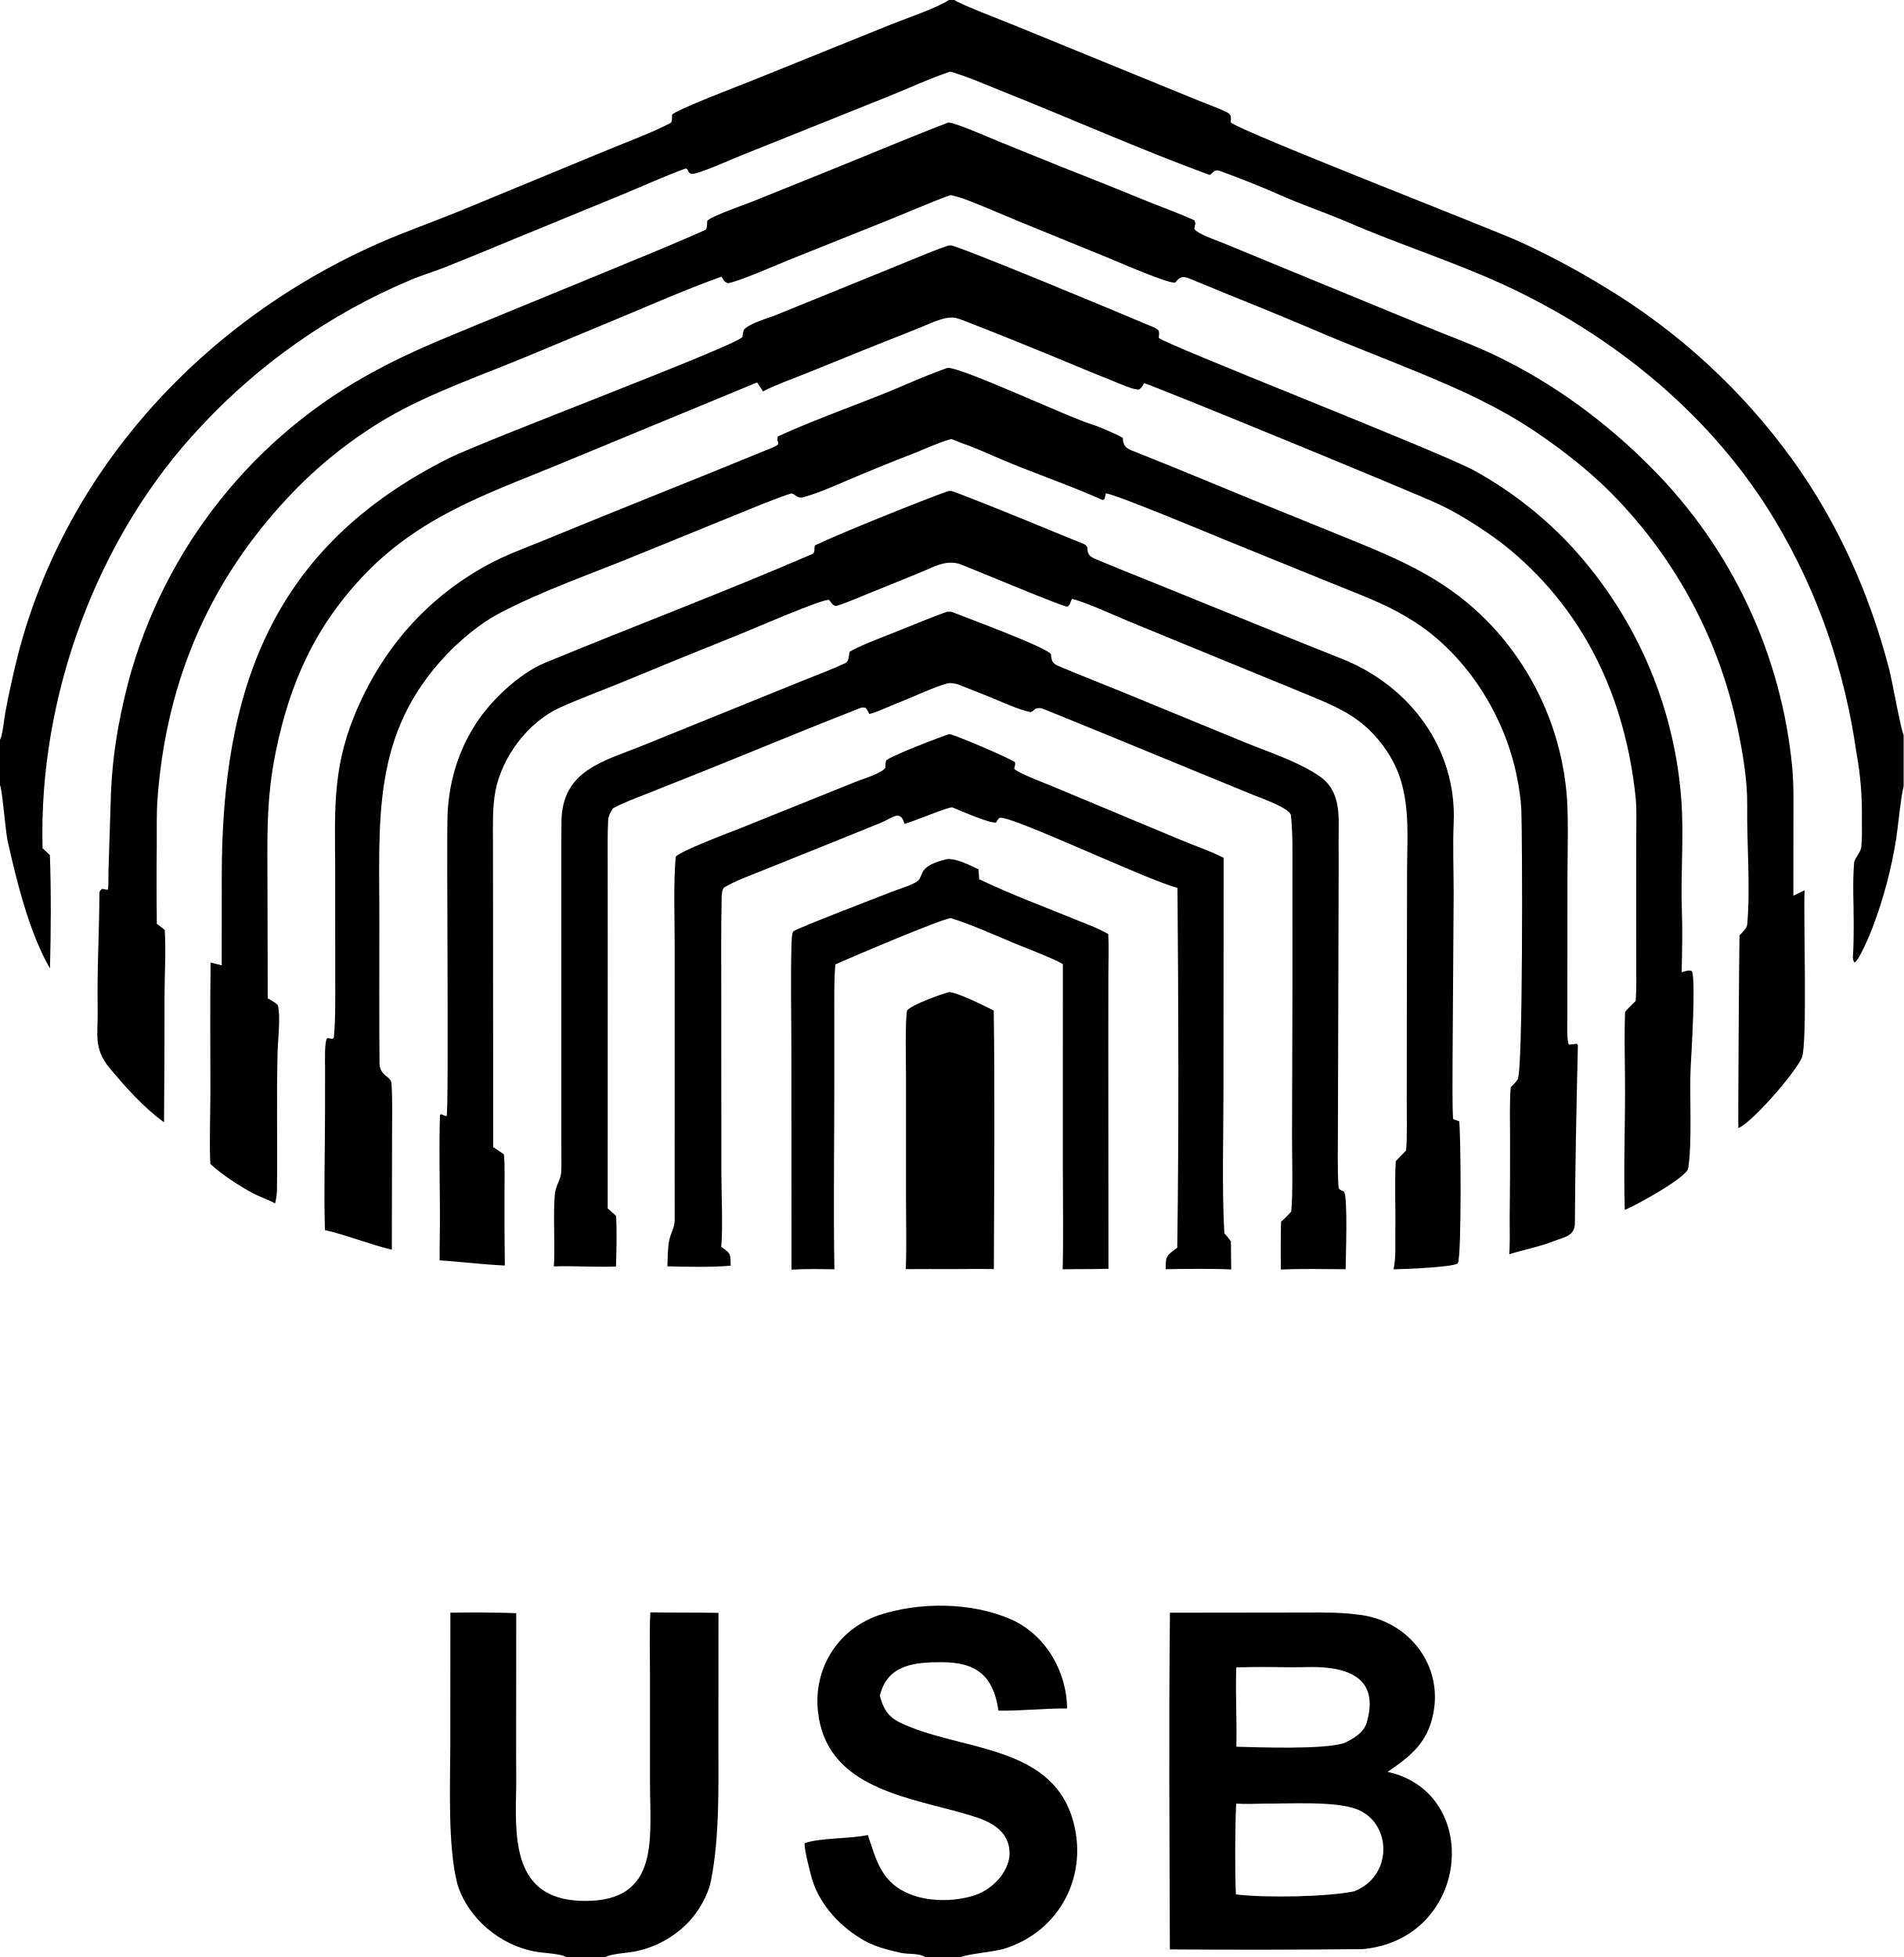
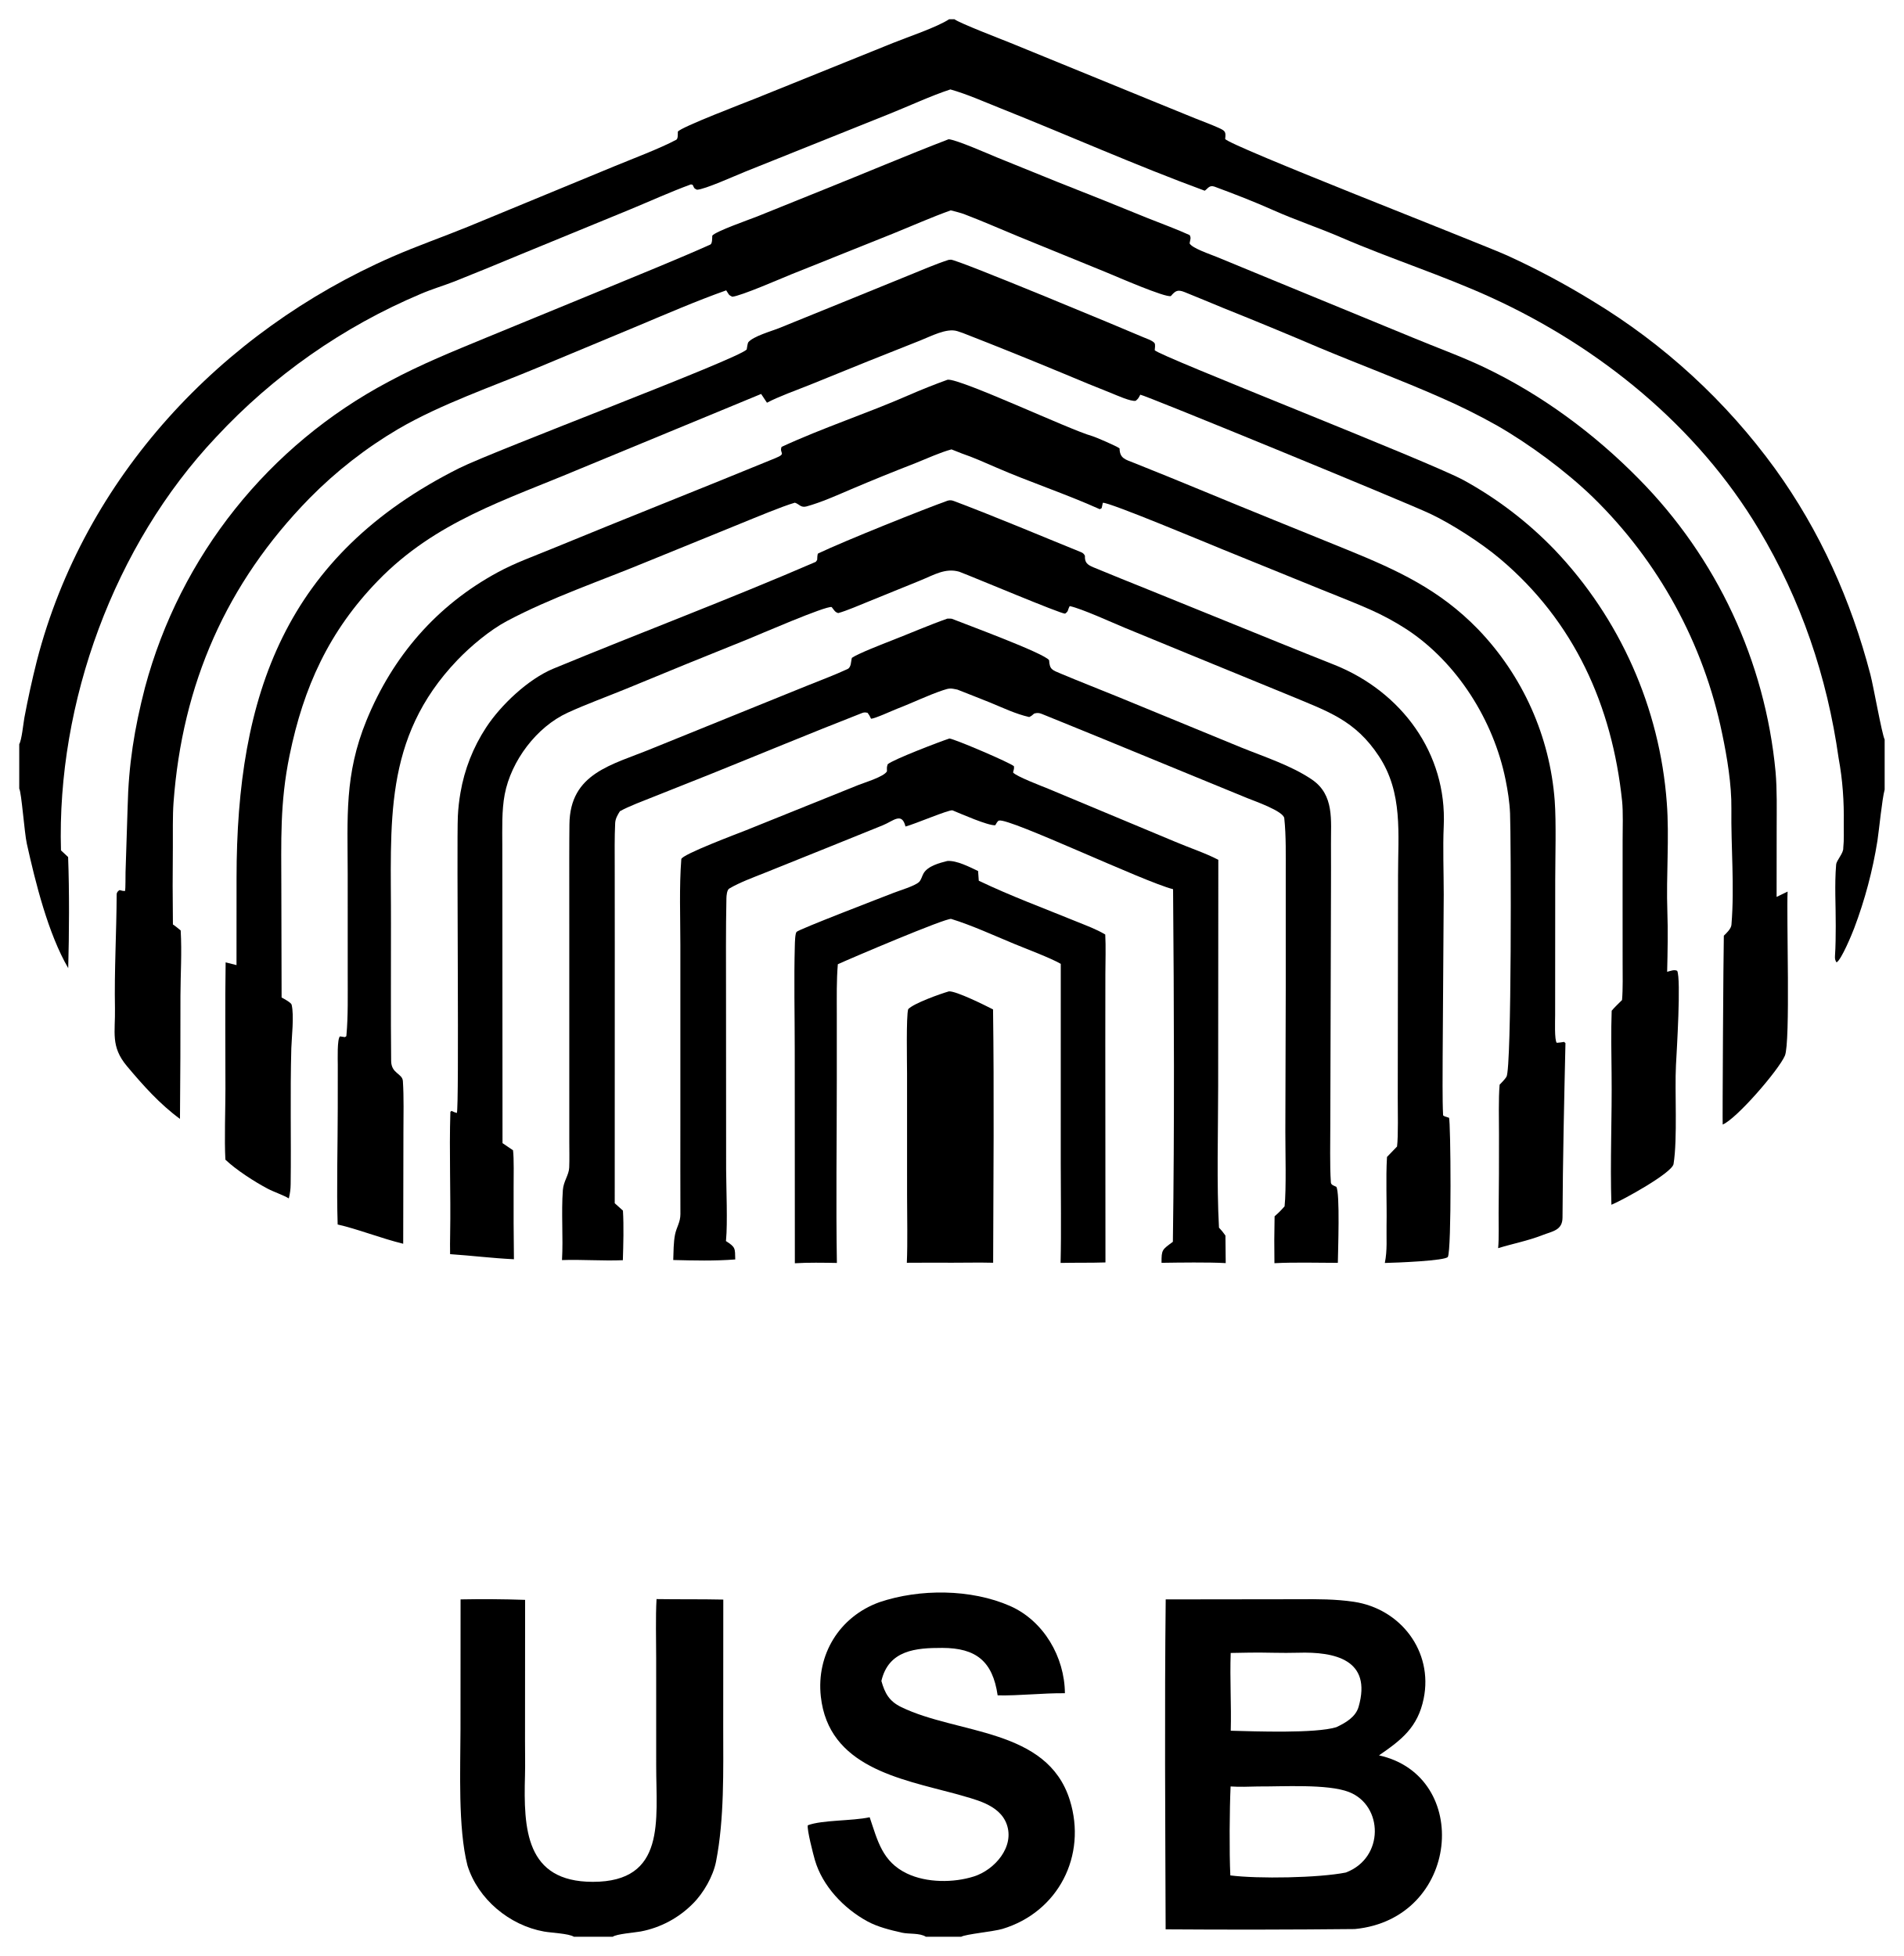
- <svg xmlns="http://www.w3.org/2000/svg" width="2521" height="2592" viewBox="0 0 2521 2592">
+ <svg xmlns="http://www.w3.org/2000/svg" width="2573" height="2644" viewBox="-26 -26 2573 2644">
  <path d="M1256.04 162.181c11.406 1.17 51.96 19.137 65.197 24.584l82.17 33.304a8956 8956 0 0 1 121.368 48.674c18.827 7.561 38.584 14.628 56.966 23.023 2.197 4.085.86 5.335-.076 11.211 3.108 6.475 28.591 14.955 36.438 18.227l77.21 31.828 187.166 77.008c32.115 13.41 66.791 25.844 97.782 40.655 77.356 36.967 148.238 89.385 208.236 150.378a650.02 650.02 0 0 1 185.055 396.05c2.162 24.066 1.53 51.702 1.509 76.119l-.086 93.155 14.863-7.214c-1.681 33.119 4.004 204.054-3.66 221.808-8.495 19.688-65.465 85.486-84.06 93.1-.455-.724.902-231.063 1.54-255.267 3.655-3.549 9.851-9.376 10.291-14.777 4.288-52.24-.739-104.622-.086-157.034.4-32.081-5.806-69.802-12.478-101.341A621.37 621.37 0 0 0 2126.65 646.05c-36.175-35.022-86.23-72.15-130.125-97.18a837 837 0 0 0-76.8-38.085c-50.637-22.383-110.26-44.84-162.138-66.505a6129 6129 0 0 0-129.943-53.75c-17.596-7.193-35.097-14.657-52.754-21.702-9.446-3.771-12.458-1.724-18.543 5.364-7.477 2.412-74.04-26.621-85.157-31.189L1349.763 293.4c-24.365-9.994-47.079-20.156-71.884-29.58-5.584-2.206-13.066-3.912-18.989-5.473-25.17 8.942-53.675 21.574-78.707 31.689l-136.717 54.77c-13.703 5.558-68.325 29.39-79.907 30.303-5.427-2.737-4.212-2.804-8.135-8.627-39.597 14.02-81.006 31.91-119.839 48.216l-133.932 55.836c-62.235 26.053-131.188 49.426-189.181 83.193A585.5 585.5 0 0 0 392.189 647.6c-112.424 114.94-171.964 251.394-183.681 411.44-1.299 17.744-.79 41.386-.901 59.494-.386 35.033-.356 70.07.087 105.103 3.585 2.344 7.133 5.376 10.494 8.1 1.717 30.709-.213 57.925-.326 88.335.067 55.455-.147 110.915-.643 166.37-27.204-19.85-50.043-45.538-71.593-71.21-22.454-26.75-15.655-45.75-16.263-78.185-.961-51.228 2.074-102.602 2.3-153.794.014-3.113 1.642-4.678 3.947-6.115 3.035.79 4.217 1.296 7.36 1.25.892-4.202.455-19.713.693-25.414l2.803-87.586c1.304-57.672 9-106.044 23.502-162.203 47.6-177.597 166.972-327.366 329.474-413.376 43.388-23.398 86.286-40.625 131.618-59.38l161.825-66.507c41.126-17.048 99.266-40.528 140.928-59.243 2.941-1.322 2.556-8.287 2.794-12.112 4.106-5.705 50.694-22.007 60.353-25.824l88.888-35.872c56.585-22.616 113.399-46.862 170.192-68.69" />
  <path d="M1255.95 325.299c1.386-.168 1.837-.265 3.118-.291 8.945-.182 237.93 95.266 259.728 104.702 4.384 1.899 12.307 4.382 15.314 7.848 1.615 1.868.602 7.39.425 9.839 4.551 7.379 370.223 150.054 417.65 175.771a515.7 515.7 0 0 1 122.467 93.662 555.4 555.4 0 0 1 151.898 342.012c3.65 46.889-.937 99.286.77 146.742.946 26.38.364 55.56-.27 82.043 4.891-1.26 9.579-3.306 13.588-1.332 5.386 11.38-.689 108.783-1.676 127.666-1.832 34.942 2.319 98.704-3.26 133.473-1.929 12.003-68.573 48.833-83.972 55.08-1.904-58.816.951-119.11.232-178.058-.344-27.692-.845-56.594.122-84.22 3.938-4.759 9.537-9.983 13.997-14.413 1.306-14.67.805-35.361.8-50.321l-.046-83.8.046-82.392c.025-14.868.795-38.12-.709-52.468-13.51-129.149-64.781-243.1-165.054-327.589-26.238-22.113-66.19-47.496-94.072-60.694-33.26-15.74-387.86-161.403-392.016-161.043-2.177 4.09-2.48 5.23-6.145 8.231-6.343 1.453-26.309-7.7-33.194-10.427a2813 2813 0 0 1-63.981-26.194 6570 6570 0 0 0-136.332-54.937 184 184 0 0 0-7.7-2.598c-14.488-4.457-35.607 6.99-49.964 12.644l-69.859 27.768-80.505 32.632c-16.872 6.728-41.333 15.498-56.844 23.73l-7.872-11.842-246.141 101.752c-99.352 41.861-193.88 70.444-271.737 150.72-66.183 68.243-100.544 143.887-119.454 236.181-13.277 64.8-11.12 115.511-11.081 180.635l.344 146.534c2.84 1.514 12.853 6.916 13.524 9.644 3.623 14.747-.007 44.9-.39 58.928-1.681 61.433-.092 122.274-.888 183.677-.096 7.326-.819 12.292-2.489 19.34-7.675-4.638-20.069-8.637-28.663-13.178-17.766-9.386-42.593-25.4-57.057-39.19-1.487-26.537.04-67.852.052-95.807.023-56.563-.622-114.453.279-170.905l14.692 3.726.058-117.723c.052-247.8 65.895-436.302 300.914-554.01 47.899-23.991 376.272-147.165 388.527-160.41.259-1.755 1.332-8.765 2.046-9.664 6.545-8.232 32.21-15.405 41.095-18.993l86.109-34.971 87.602-35.693c17.14-6.958 38.67-16.255 55.973-21.817" />
  <path d="M1254.618 487.267c17.293-1.94 165.191 67.851 194.998 76.068 4.935 1.362 33.993 13.947 37.4 16.762.197 13.714 7.973 15.035 19.864 19.759 62.954 24.988 125.539 51.571 188.361 76.894l99.701 40.485c67.9 27.717 124.375 53.596 176.693 107.487a374.93 374.93 0 0 1 103.462 231.569c2.162 29.15.714 77.46.689 107.866l-.117 181.992c.01 6.855-1.083 33.985 2.202 37.473 3.893-.264 6.05-.588 9.933-1.23l1.817 1.645c-1.782 78.646-3.569 157.18-3.98 235.852-.09 17.384-13.738 18.412-27.588 23.85-18.928 7.426-40.098 11.506-59.4 17.444 1.25-13.466.54-32.89.642-47.121.415-35.54.582-71.088.496-106.632-.005-19.83-.79-48.17.85-67.2 3.089-3.315 6.855-6.874 9.265-10.707 7.203-11.446 6.221-322.49 4.844-355.98-.638-15.42-3.052-30.638-6.11-45.744-16.159-79.75-65.136-158.031-133.517-203.042a355 355 0 0 0-49.225-26.68c-21.61-9.648-44.811-18.472-66.802-27.458l-132.099-53.683c-16.852-6.774-155.158-64.83-162.59-63.286q-.706 3.636-1.579 7.234l-2.52 1.438c-45.612-20.554-94.989-36.749-141.01-56.827-14.528-6.338-30.48-13.44-45.347-18.473l-14.084-5.574c-15.601 4.223-33.324 12.464-48.709 18.59a2824 2824 0 0 0-87.89 35.71c-18.508 7.934-39.607 17.375-59.193 22.777-7.933 2.187-9.887-3.215-15.886-5.017-17.687 5.073-54.257 20.528-72.096 27.712L847.82 733.49c-62.377 25.824-129.371 48.428-188.767 80.013-22.927 12.19-48.896 33.919-66.852 52.676-101.63 106.135-89.39 221.747-89.832 356.582.128 61.777-.394 123.586.246 185.363.18 17.34 15.196 16.691 15.875 27.328 1.432 22.518.734 46.19.709 68.855l-.294 150.918c-29.877-7.28-62.741-20.326-88.573-26.011-1.58-48.134.108-108.15.12-157.333l.038-58.527c.01-6.485-1.041-35.362 3.005-38.445l6.598 1.008c1.962-1.266 1.915-.623 2.088-2.521 2.367-25.94 1.688-55.156 1.741-81.259l-.025-136.662c-.093-76.763-4.627-134.186 25.295-207.44 35.45-86.802 94.883-155.814 177.798-200.597 23.084-12.535 47.712-21.273 71.889-31.241 100.739-41.528 202.156-81.425 302.93-122.882 15.88-6.53 4.92-6.303 8.449-15.259 55.376-25.626 115.045-45.091 171.084-69.563 17.02-7.435 35.82-14.99 53.275-21.226" />
  <path d="M1254.704 650.77c3.326-.851 5.391-.649 8.626.571 57.67 21.754 114.544 45.907 171.66 69.053 2.552 1.032 4.005 2.435 5.22 4.875-.405 9.117 3.073 12.09 11.603 15.653 24.38 10.191 48.997 19.926 73.488 29.864l185 75.036c22.335 9.163 45.758 18.306 67.445 27.014 90.037 36.14 151.958 119.282 147.372 217.956-1.336 28.704.005 62.76-.005 92.284l-1.453 220.502c.015 19.658-.491 56.725.592 77.73.071 1.382 4.374 2.445 6.01 2.976l1.974.623c2.338 3.762 3.665 179.117-1.565 188.087-3.047 5.22-69.439 7.903-85.162 8.202 3.549-17.38 2.01-33.52 2.334-51.096.552-30.02-1.165-62.38.592-92.193q6.72-7.13 13.587-14.115c1.767-13.658.952-49.865.957-65.331l.137-122.391.258-178.752c-.05-56.255 6.839-111.38-25.737-160.967-32.135-48.924-69.165-60.664-119.798-81.881l-138.685-56.852c-28.222-11.69-57.194-23.556-85.43-35.16-16.322-6.707-58.146-25.914-74.087-29.18-3.326 6.334-1.296 6.653-6.226 10.217-5.69.425-123.62-49.36-143.065-56.68-18.735-5.452-34.398 4.46-51.726 11.456l-71.155 28.953c-10.843 4.384-29.877 12.616-40.645 15.491-4.505-1.255-5.421-3.923-8.874-8.13-7.537-2.086-99.498 37.877-113.571 43.568a14511 14511 0 0 0-164.164 66.93c-25.98 10.632-54.181 20.884-79.093 32.325-42.067 19.318-76.359 65.14-85.015 110.322-4.171 21.759-3.29 46.914-3.265 69.123l.091 85.612.187 316.75a999 999 0 0 1 14.2 9.645c1.422 10.793.805 37.326.815 49.42-.142 32.633-.005 65.266.42 97.899-29.953-1.489-56.86-4.886-86.27-6.9-.183-8.946-.097-18.479.065-27.434 1.013-54.741-1.438-110.262.314-164.911l1.514-1.296c3.163 1.529 3.857 1.848 7.213 2.815 3.397-5.276-.334-363.129 1.362-401.077a256 256 0 0 1 3.564-31.96 231.7 231.7 0 0 1 34.656-88.077c19.87-30.4 57.026-65.514 90.974-79.542 117.874-48.716 237.52-93.727 354.565-144.332q.912-1.289 1.832-2.572c.091-2.171.228-8.231 1.321-8.753 36.09-17.243 145.287-60.82 175.043-71.37" />
  <path d="M1729.548 2135.742c24.77-.223 49.61-.162 73.924 3.427 63.395 9.356 107.624 67.089 94.522 130.983-7.947 38.768-29.847 55.652-60.362 76.646 126.01 27.818 109.573 220.892-32.646 234.768q-127.85 1.305-255.7.4c-.47-147.612-1.538-298.642.097-445.996zm-92.472 253.075c-1.423 30.587-1.838 89.241-.354 120.254 37.693 4.784 119.261 3.417 156.079-3.898 52.48-19.85 50.617-90.897 4.191-108.859-28.87-11.168-90.143-7.219-122.886-7.477-12.341.288-24.719.81-37.03-.02m.142-180.448c-1.256 35.766 1.022 70.5.06 105.128 33.325.855 114.25 3.893 142.645-4.774 12.736-5.934 26.192-13.851 30.135-27.545 18.386-63.823-32.231-74.677-81.735-73.108-21.226.673-44.477-.49-64.782-.167z" />
  <path d="M1254.355 810.208c1.078-.02 5.315-.056 6.024.227 18.568 7.407 125.053 46.596 131.41 55.966.735 12.677 4.03 13.208 16.068 18.281 25.544 10.763 51.443 20.782 77.103 31.276l166.33 68.395c31.255 12.666 67.708 24.421 95.525 43.274 30.855 20.908 25.65 55.47 25.924 87.935.172 20.716 0 42.15-.005 63.206l-.906 314.766c.096 23.809-.86 54.604.775 78.813.232 3.432 4.05 4.328 7.304 5.887 5.24 7.356 2.288 88.437 2.106 102.82-27.72-.05-58.271-.937-85.694.445a1633 1633 0 0 1 .218-63.387c5.882-5.149 8.312-7.61 13.501-13.482 2.455-22.897.977-76.256 1.028-100.83l.552-195.751-.016-152.554c-.055-24.492.618-51.257-1.969-75.426-1.033-9.654-40.224-23.222-49.595-27.059l-70.785-29.054-124.638-51.247c-27.341-11.305-55.011-22.3-82.383-33.55-4.136-1.695-6.439-1.706-10.6-.622-2.739 2.334-3.443 3.215-6.738 4.713-18.543-4.222-35.274-12.403-52.855-19.607-14.721-6.03-29.457-11.573-44.214-17.49-9.076-1.92-10.595-2.117-19.393.84-20.862 7.011-41.242 17.09-61.699 24.922-6.631 2.536-30.227 13.522-35.582 13.588-1.879-3.863-2.076-4.5-4.774-8.014-4.814-1.053-5.645-.314-10.859 1.726-67.545 26.376-134.782 54.432-202.019 81.481l-76.53 30.451c-13.168 5.27-33.503 12.808-45.222 19.45-3.139 5.032-6.095 10.03-6.384 15.993-.956 19.779-.622 40.095-.597 59.9l.071 106.302-.066 347.667 11.097 9.958c1.27 20.872.521 46.185-.112 67.053-27.65 1.134-56.165-1.14-82.241-.168 1.741-30.764-1.129-63.625 1.15-94.613.89-12.074 8.15-20.164 8.58-30.47.46-10.992.136-23.865.116-34.998v-67.032l-.005-215.521-.035-100.344c-.03-15.274.106-30.679.232-45.917.603-69.579 57.553-80.342 110.945-102.338l209.445-84.868c18.462-7.447 37.405-14.469 55.417-22.817 5.204-2.41 4.51-10.251 5.902-15.137 8.1-5.74 42.948-19.268 53.939-23.54 24.217-9.416 50.774-20.964 75.154-29.5" />
  <path d="M1257.129 972.263c8.14 1.12 82.307 32.8 87.162 37.483.313 3.29-.102 4.161-.937 7.295l-.283 1.048c3.23 5.063 40.75 19.253 48.121 22.326l170.294 71.123c18.412 7.907 41.845 15.668 59.001 24.69l-.208 305.37c-.02 59.251-2.126 134.191 1.11 191.863 3.806 3.974 5.487 6.212 8.711 10.702l.385 37.215c-24.137-1.311-62.008-.734-86.742-.375-.111-18.093.906-17.663 15.329-28.416 2.192-155.768 1.57-320.628.268-476.624-38.898-9.69-220.896-96.385-235.182-92.79-2.283.577-3.776 4.368-5.098 6.328-9.426.91-46.74-15.588-57.866-20.144-5.305-.932-50.385 18.427-63.47 21.89-4.972-20.012-16.311-7.518-30.663-1.69l-78.617 31.766-81.249 32.664c-14.792 5.948-33.765 12.848-47.509 21.024-3.34 1.767-3.903 9.736-3.979 13.345-.896 42.439-.516 85.759-.526 128.142l.136 238.413c.142 24.007 2.081 73.088-.09 94.892l-.188 1.767c13.329 8.515 12.205 9.79 12.605 24.872-28.014 2.177-55.72 1.468-83.795.774.354-10.671.344-23.97 2.404-34.333 1.985-9.974 7.32-16.722 7.275-27.773-.157-39.908-.071-79.897-.066-119.8l.005-243.779c-.025-37.862-1.63-78.818 1.28-116.22.482-6.196 77.326-34.977 87.213-38.93l151.675-61.095c9.006-3.64 34.91-11.274 39.025-18.64-.101-4.14-.395-5.594 1.013-9.563 7.137-6.404 71.484-30.987 83.456-34.82" />
  <path d="M1254.299 1137.827c12.732-.9 29.837 8.075 41.526 13.553l.941 13.127c43.126 20.685 88.29 37.31 132.555 55.393 13.532 5.529 25.696 9.827 38.357 17.314.921 15.856.207 37.134.162 53.329l-.091 92.578.212 297.366c-20.041.648-40.447.223-60.64.663 1.048-43.7.207-91.252.222-135.22l.02-269.066c-13.759-7.979-47.448-20.59-63.146-27.095-27.265-11.304-57.132-25.044-84.899-33.62-7.021-1.665-138.037 54.23-153.234 61.241-1.858 21.78-1.397 44.884-1.402 66.83v90.735c.01 81-1.236 165.463.121 246.22-18.543-.309-38.402-.698-56.808.42l-.152-289.656c-.01-46.56-1.165-93.458.121-139.983.096-3.538.294-16.033 2.364-18.31 3.28-3.6 116.847-47.138 131.138-52.757 8.666-3.407 28.014-9.001 34.236-14.524 2.966-2.638 4.262-8.51 6.312-11.958 5.857-9.847 21.611-13.978 32.085-16.58" />
  <path d="M1256.456 1314.048c9.87-.517 49.159 19.06 59.587 24.426 1.53 112.965.506 229.281.137 342.443-17.723-.456-37.187-.05-55.047-.045q-30.798-.14-61.597.07c1.19-28 .313-62.415.318-90.82l-.025-164.623c-.025-15.168-1.29-77.8 1.529-87.354 7.654-8.074 43.206-20.63 55.098-24.097" />
  <path d="M1256.729 0h7.143c6.743 5.26 63.744 27.162 75.635 31.973l190.786 78.001 58.332 23.8c10.747 4.31 21.753 8.299 32.307 13.048 9.254 4.165 9.897 5.464 8.804 14.993 4.642 8.859 341.605 139.855 381.364 157.624a1065 1065 0 0 1 115.47 61.597 844.1 844.1 0 0 1 246.289 226.49c60.868 84.31 102.677 177.961 128.87 278.28 4.18 16.013 15.5 80.332 19.271 87.844v67.686c-3.589 13.147-7.38 53.359-9.77 69.2a601.5 601.5 0 0 1-31.375 118.067c-2.77 7.442-17.587 43.4-23.91 46.291-1.852-2.774-2.318-5.022-2.08-8.494.916-13.649.967-27.034 1.028-40.683.126-27.59-1.777-55.55.551-83.035.512-6.03 10.12-15.243 9.619-22.487 1.215-11.553.521-21.476.688-32.907.45-30.04-1.514-58.988-6.99-88.573-15.491-109.862-50.71-213.75-107.923-309.278-83.213-139.26-214.898-246.216-361.526-313.267-65.293-29.857-136.751-52.598-203.006-81.277-29.898-12.941-61.446-23.343-91.303-36.675-25.954-11.588-53.017-22.064-79.644-31.924-7.229-2.513-9.127 2.896-13.288 5.496-92.761-34.055-184.393-74.938-276.278-111.547-21.904-8.726-44.76-18.983-67.383-25.372-24.816 8.008-57.64 23.177-82.829 33.228l-194.147 77.82c-13.486 5.382-55.675 24.531-65.597 24.525-4.516-2.373-3.022-1.355-5.776-6.624l-2.298-.579c-26.587 9.661-56.262 23.142-82.5 33.976l-147.56 60.628a5737 5737 0 0 1-89.824 36.719c-15.465 5.99-29.963 10.133-45.342 16.749a804.6 804.6 0 0 0-276.712 193.804C128.273 710.917 50.65 923.48 56.4 1123.47l9.655 9.021c1.74 46.029 1.436 103.751.135 150.174-27.156-46.595-44.335-115.976-55.971-168.404-3.242-14.605-7.177-69.437-10.219-74.221v-60.178c3.353-5.422 5.518-27.803 6.94-35.69a1284 1284 0 0 1 16.912-77.062c63.995-247.673 248.824-444.844 480.455-546.1 33.694-14.728 68.142-26.686 102.115-40.546l198.592-82c22.69-9.385 61.01-23.808 82.96-35.563 2.45-1.311 1.964-7.593 2.091-10.91 3.27-5.834 92.487-39.863 104.15-44.546l186.408-75.288c20.163-8.154 59.163-21.118 76.106-32.157" />
  <path d="M1149.308 2430.44c10.823 31.849 16.979 60.052 50.415 76.06 26.551 12.711 62.964 12.727 90.528 3.943 27.827-8.864 55.29-39.913 44.24-70.566-9.893-27.439-44.574-33.767-69.045-41.087-75.827-20.377-171.706-36.476-182.155-131.56-6.206-56.451 24.901-107.856 79.224-127.499 54.273-18.295 123.595-18.098 176.572 5.149 45.474 20.128 73.67 68.941 74.065 117.92-30.257-.293-61.46 3.474-90.887 2.902-6.713-46.231-29.225-64.056-74.795-64.168-35.542-.08-72.567 2.82-82.322 44.697 4.677 16.479 10.352 27.287 26.86 35.316 76.141 37.037 197.19 28.021 227.766 125.687 23.489 75.036-15.567 151.389-91.11 174.17-11.492 3.468-50.345 7.174-55.625 10.596h-47.767c-8.19-5.366-23.018-3.387-32.5-5.554-15.596-3.569-32.454-7.629-46.46-15.243-31.898-17.344-60.874-47.709-71.095-83.1-2.07-7.174-10.935-41.265-9.517-46.814 19.819-7.39 59.608-5.619 83.608-10.849" />
  <path d="M861.271 2135.545c30.227.476 59.755-.01 90.21.673l-.097 172.596c.02 58.239 1.635 123.748-9.71 181.546-3.877 19.764-16.821 42.485-31.238 56.822a134.5 134.5 0 0 1-70.518 37.66c-8.64 1.58-32.783 3.33-37.86 7.158h-52.465c-6.96-4.47-30.035-5.214-40.377-7.067-46.664-8.343-89.232-43.664-103.462-89.267-13-50.686-9.502-130.501-9.426-184.412l.106-175.294c29.073-.567 58.155-.354 87.218.643l-.122 191.494c-.005 14.808.37 31.286-.04 46.084-2 72.13.81 143.517 91.576 143.572 99.443.066 85.724-83.384 85.734-156.826l-.025-144.742c-.005-24.639-.891-56.492.496-80.64" />
</svg>
